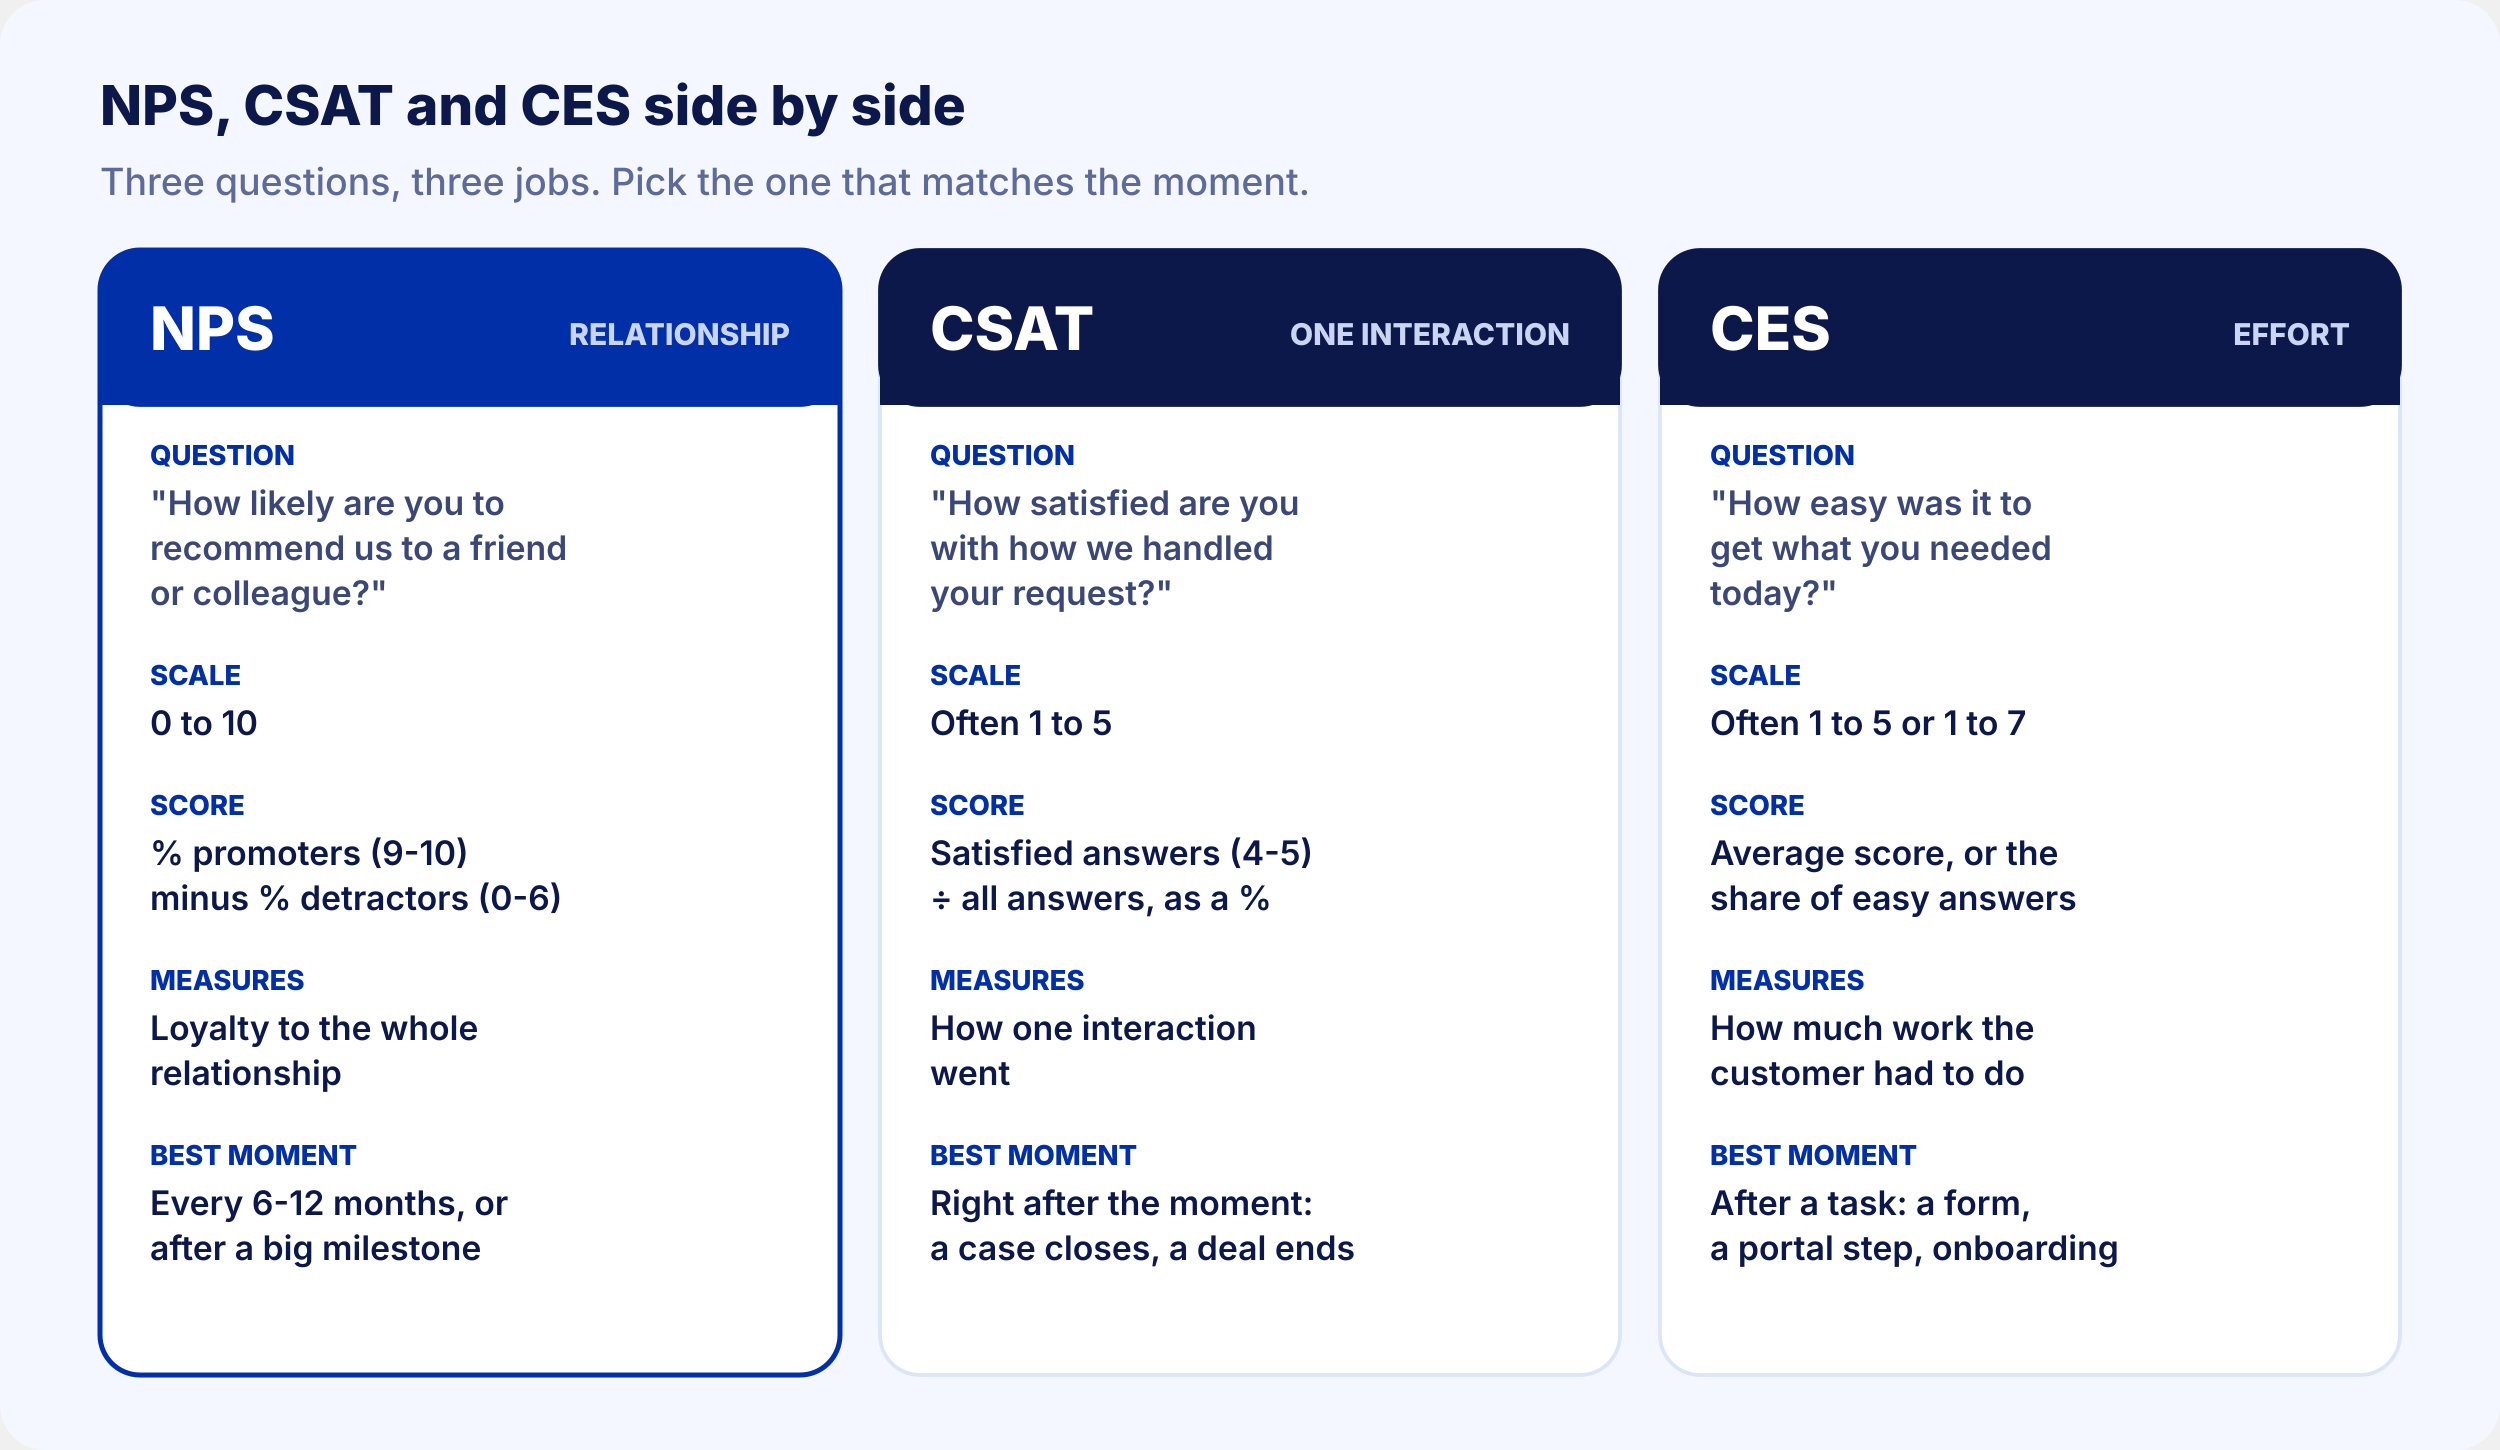
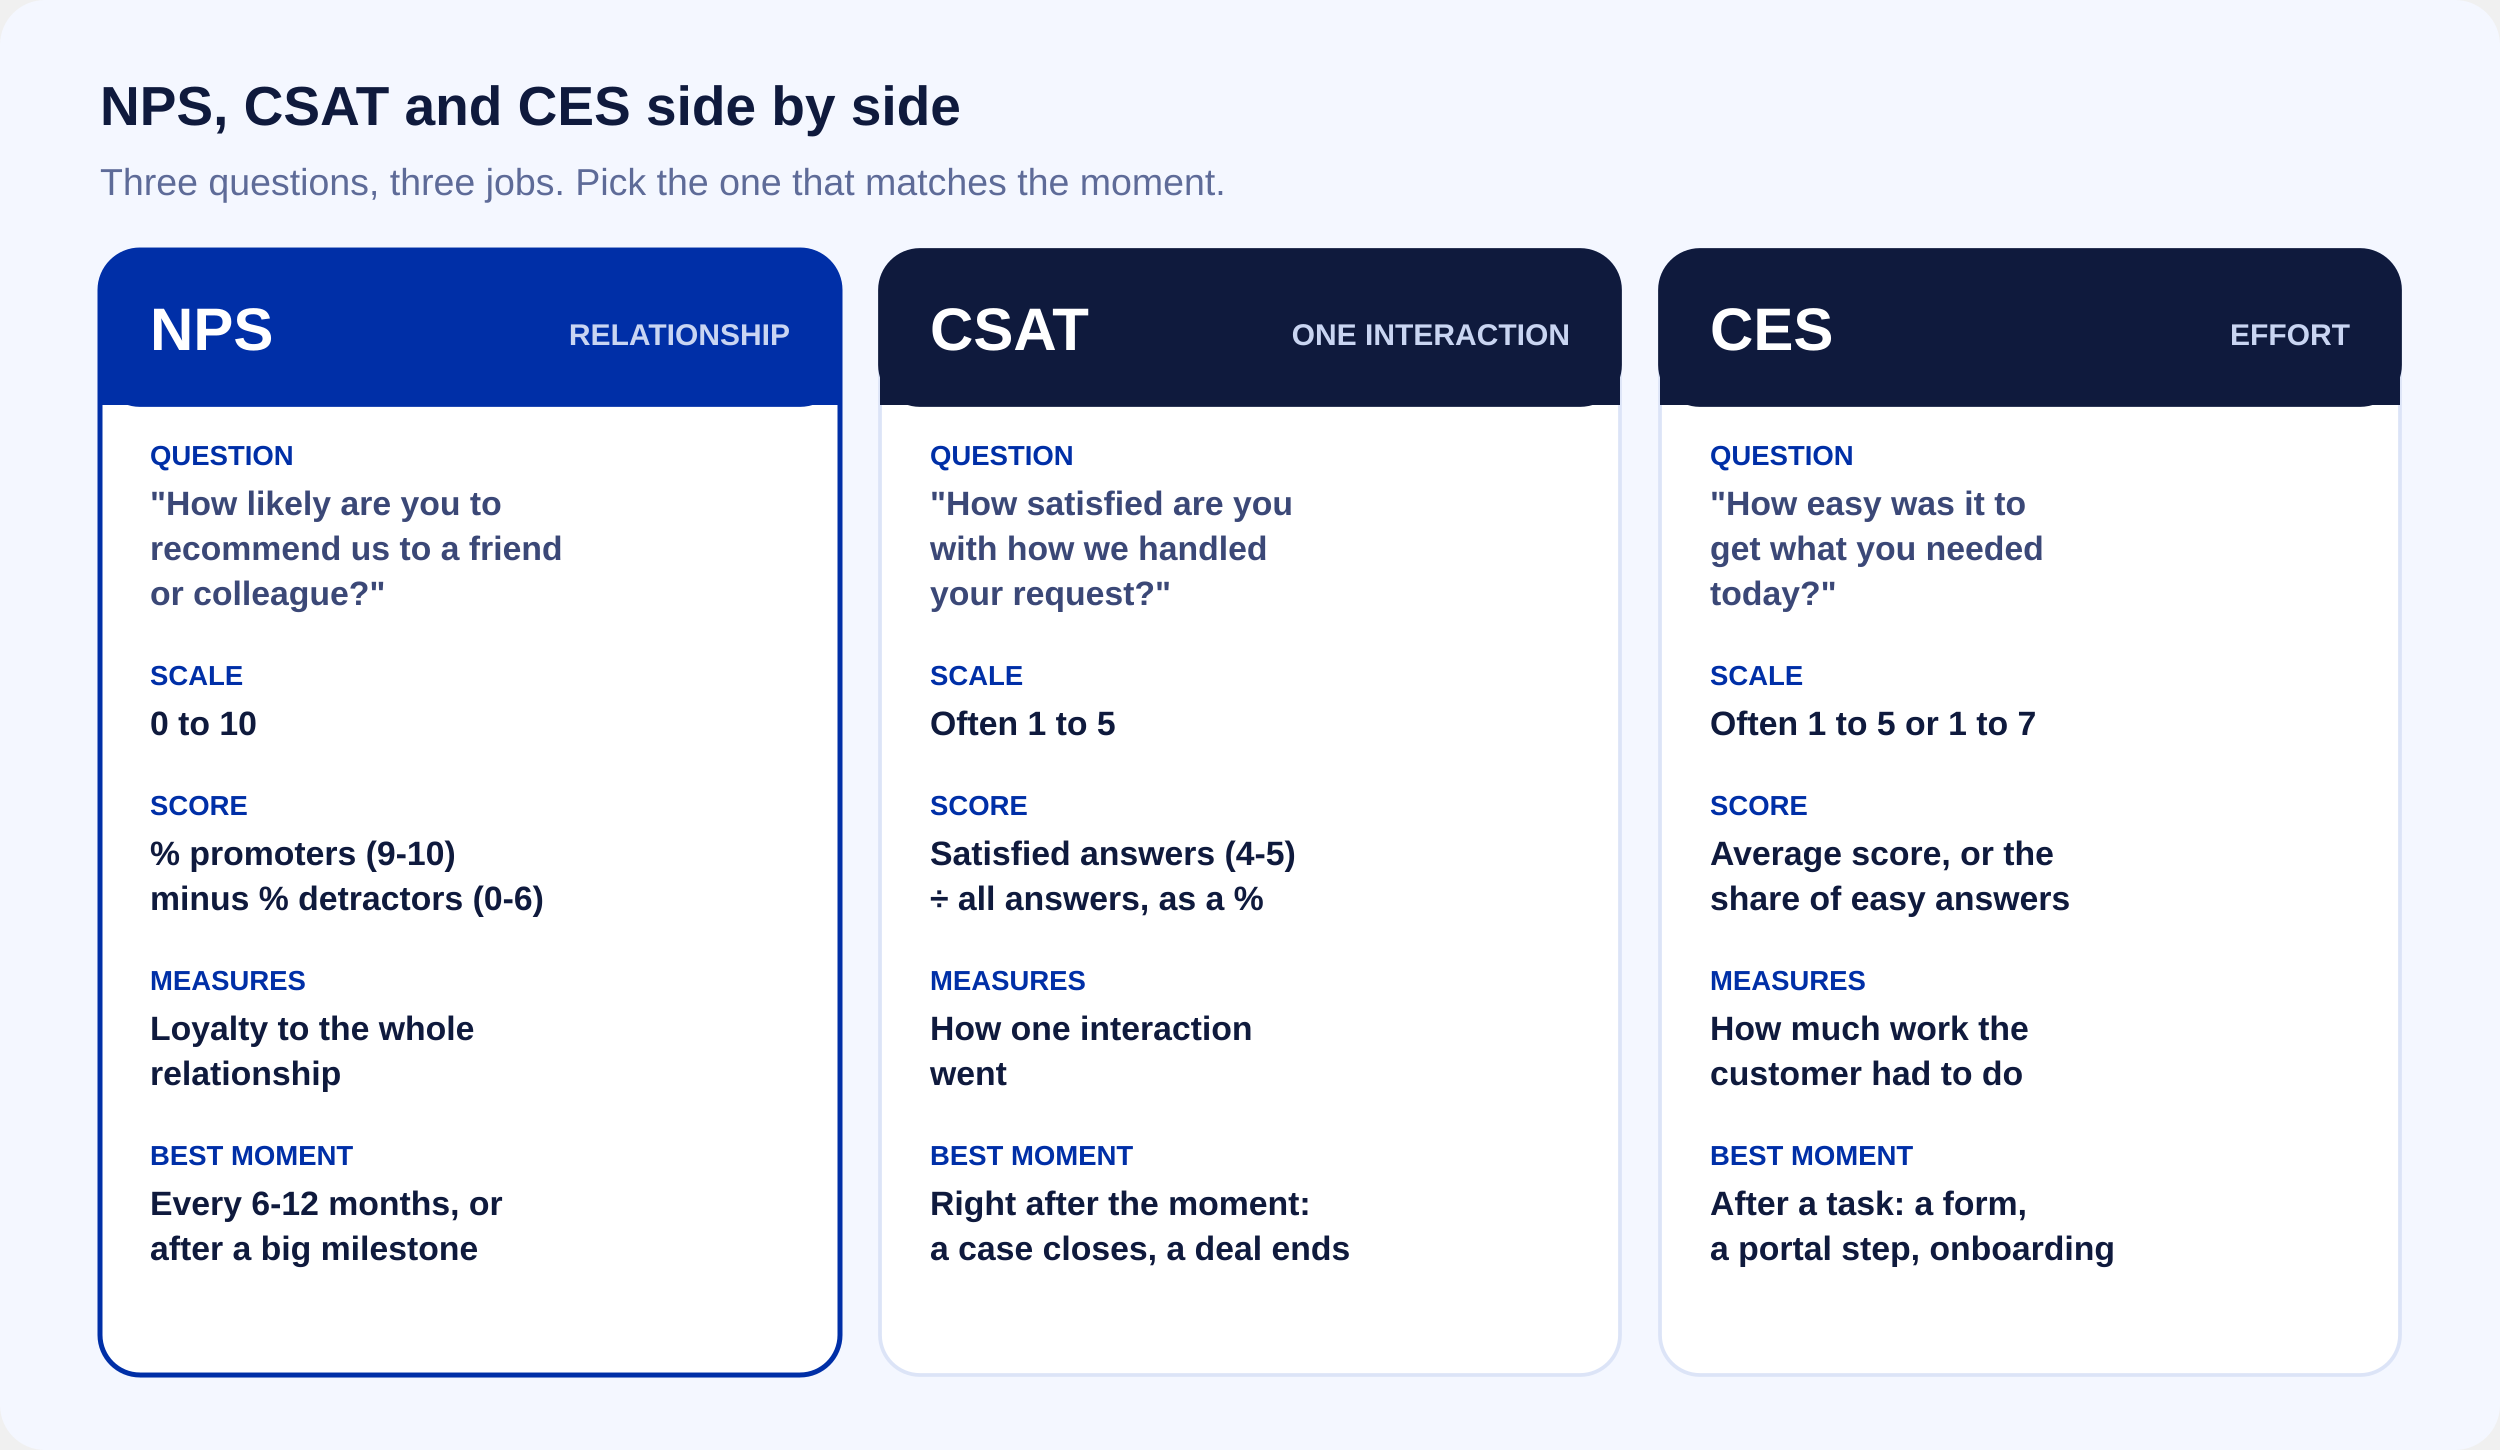
<svg xmlns="http://www.w3.org/2000/svg" viewBox="0 0 1000 580" role="img" aria-label="Comparison of NPS, CSAT and CES: the question each asks, the scale, how the score is calculated, what it measures and the best moment to send it">
  <defs>
    <marker id="ah" viewBox="0 0 10 10" refX="8" refY="5" markerWidth="7" markerHeight="7" orient="auto-start-reverse">
      <path d="M0 0L10 5L0 10z" fill="#002FA7" />
    </marker>
    <marker id="ahs" viewBox="0 0 10 10" refX="9" refY="5" markerWidth="4" markerHeight="4" orient="auto">
      <path d="M0 0L10 5L0 10z" fill="#002FA7" />
    </marker>
    <marker id="aha" viewBox="0 0 10 10" refX="8" refY="5" markerWidth="5" markerHeight="5" orient="auto-start-reverse">
      <path d="M0 0L10 5L0 10z" fill="#E9A52B" />
    </marker>
    <marker id="ahr" viewBox="0 0 10 10" refX="8" refY="5" markerWidth="6" markerHeight="6" orient="auto-start-reverse">
      <path d="M0 0L10 5L0 10z" fill="#EB5757" />
    </marker>
    <marker id="ahg" viewBox="0 0 10 10" refX="8" refY="5" markerWidth="6" markerHeight="6" orient="auto-start-reverse">
      <path d="M0 0L10 5L0 10z" fill="#23A96A" />
    </marker>
  </defs>
  <rect width="1000" height="580" rx="18" fill="#F4F7FF" />
-   <text x="40" y="50" font-size="22" font-weight="800" fill="#0C184A" text-anchor="start" font-family="Inter, Arial, sans-serif">NPS, CSAT and CES side by side</text>
-   <text x="40" y="78" font-size="15" font-weight="500" fill="#5E6B98" text-anchor="start" font-family="Inter, Arial, sans-serif">Three questions, three jobs. Pick the one that matches the moment.</text>
+   <text x="40" y="50" font-size="22" font-weight="800" fill="#0F1A3D" text-anchor="start" font-family="IBM Plex Sans, Arial, sans-serif">NPS, CSAT and CES side by side</text>
+   <text x="40" y="78" font-size="15" font-weight="500" fill="#5E6B98" text-anchor="start" font-family="IBM Plex Sans, Arial, sans-serif">Three questions, three jobs. Pick the one that matches the moment.</text>
  <rect x="40" y="100" width="296" height="450" rx="16" fill="#FFFFFF" stroke="#002FA7" stroke-width="2" />
  <rect x="40" y="100" width="296" height="62" rx="16" fill="#002FA7" stroke="#002FA7" stroke-width="1.5" />
  <rect x="40" y="140" width="296" height="22" fill="#002FA7" />
-   <text x="60" y="140" font-size="24" font-weight="800" fill="#FFFFFF" text-anchor="start" font-family="Inter, Arial, sans-serif">NPS</text>
-   <text x="316" y="138" font-size="12" font-weight="800" fill="#C9D5F2" text-anchor="end" font-family="Inter, Arial, sans-serif">RELATIONSHIP</text>
-   <text x="60" y="186" font-size="11" font-weight="800" fill="#002FA7" text-anchor="start" font-family="Inter, Arial, sans-serif">QUESTION</text>
-   <text x="60" y="206" font-size="13.5" font-weight="600" fill="#3B4877" text-anchor="start" font-family="Inter, Arial, sans-serif">"How likely are you to</text>
-   <text x="60" y="224" font-size="13.5" font-weight="600" fill="#3B4877" text-anchor="start" font-family="Inter, Arial, sans-serif">recommend us to a friend</text>
-   <text x="60" y="242" font-size="13.5" font-weight="600" fill="#3B4877" text-anchor="start" font-family="Inter, Arial, sans-serif">or colleague?"</text>
-   <text x="60" y="274" font-size="11" font-weight="800" fill="#002FA7" text-anchor="start" font-family="Inter, Arial, sans-serif">SCALE</text>
-   <text x="60" y="294" font-size="13.5" font-weight="600" fill="#0C184A" text-anchor="start" font-family="Inter, Arial, sans-serif">0 to 10</text>
-   <text x="60" y="326" font-size="11" font-weight="800" fill="#002FA7" text-anchor="start" font-family="Inter, Arial, sans-serif">SCORE</text>
-   <text x="60" y="346" font-size="13.5" font-weight="600" fill="#0C184A" text-anchor="start" font-family="Inter, Arial, sans-serif">% promoters (9-10)</text>
-   <text x="60" y="364" font-size="13.5" font-weight="600" fill="#0C184A" text-anchor="start" font-family="Inter, Arial, sans-serif">minus % detractors (0-6)</text>
-   <text x="60" y="396" font-size="11" font-weight="800" fill="#002FA7" text-anchor="start" font-family="Inter, Arial, sans-serif">MEASURES</text>
-   <text x="60" y="416" font-size="13.5" font-weight="600" fill="#0C184A" text-anchor="start" font-family="Inter, Arial, sans-serif">Loyalty to the whole</text>
-   <text x="60" y="434" font-size="13.5" font-weight="600" fill="#0C184A" text-anchor="start" font-family="Inter, Arial, sans-serif">relationship</text>
-   <text x="60" y="466" font-size="11" font-weight="800" fill="#002FA7" text-anchor="start" font-family="Inter, Arial, sans-serif">BEST MOMENT</text>
-   <text x="60" y="486" font-size="13.5" font-weight="600" fill="#0C184A" text-anchor="start" font-family="Inter, Arial, sans-serif">Every 6-12 months, or</text>
-   <text x="60" y="504" font-size="13.5" font-weight="600" fill="#0C184A" text-anchor="start" font-family="Inter, Arial, sans-serif">after a big milestone</text>
+   <text x="60" y="140" font-size="24" font-weight="800" fill="#FFFFFF" text-anchor="start" font-family="IBM Plex Sans, Arial, sans-serif">NPS</text>
+   <text x="316" y="138" font-size="12" font-weight="800" fill="#C9D5F2" text-anchor="end" font-family="IBM Plex Sans, Arial, sans-serif">RELATIONSHIP</text>
+   <text x="60" y="186" font-size="11" font-weight="800" fill="#002FA7" text-anchor="start" font-family="IBM Plex Sans, Arial, sans-serif">QUESTION</text>
+   <text x="60" y="206" font-size="13.5" font-weight="600" fill="#3B4877" text-anchor="start" font-family="IBM Plex Sans, Arial, sans-serif">"How likely are you to</text>
+   <text x="60" y="224" font-size="13.5" font-weight="600" fill="#3B4877" text-anchor="start" font-family="IBM Plex Sans, Arial, sans-serif">recommend us to a friend</text>
+   <text x="60" y="242" font-size="13.5" font-weight="600" fill="#3B4877" text-anchor="start" font-family="IBM Plex Sans, Arial, sans-serif">or colleague?"</text>
+   <text x="60" y="274" font-size="11" font-weight="800" fill="#002FA7" text-anchor="start" font-family="IBM Plex Sans, Arial, sans-serif">SCALE</text>
+   <text x="60" y="294" font-size="13.5" font-weight="600" fill="#0F1A3D" text-anchor="start" font-family="IBM Plex Sans, Arial, sans-serif">0 to 10</text>
+   <text x="60" y="326" font-size="11" font-weight="800" fill="#002FA7" text-anchor="start" font-family="IBM Plex Sans, Arial, sans-serif">SCORE</text>
+   <text x="60" y="346" font-size="13.5" font-weight="600" fill="#0F1A3D" text-anchor="start" font-family="IBM Plex Sans, Arial, sans-serif">% promoters (9-10)</text>
+   <text x="60" y="364" font-size="13.5" font-weight="600" fill="#0F1A3D" text-anchor="start" font-family="IBM Plex Sans, Arial, sans-serif">minus % detractors (0-6)</text>
+   <text x="60" y="396" font-size="11" font-weight="800" fill="#002FA7" text-anchor="start" font-family="IBM Plex Sans, Arial, sans-serif">MEASURES</text>
+   <text x="60" y="416" font-size="13.5" font-weight="600" fill="#0F1A3D" text-anchor="start" font-family="IBM Plex Sans, Arial, sans-serif">Loyalty to the whole</text>
+   <text x="60" y="434" font-size="13.5" font-weight="600" fill="#0F1A3D" text-anchor="start" font-family="IBM Plex Sans, Arial, sans-serif">relationship</text>
+   <text x="60" y="466" font-size="11" font-weight="800" fill="#002FA7" text-anchor="start" font-family="IBM Plex Sans, Arial, sans-serif">BEST MOMENT</text>
+   <text x="60" y="486" font-size="13.5" font-weight="600" fill="#0F1A3D" text-anchor="start" font-family="IBM Plex Sans, Arial, sans-serif">Every 6-12 months, or</text>
+   <text x="60" y="504" font-size="13.5" font-weight="600" fill="#0F1A3D" text-anchor="start" font-family="IBM Plex Sans, Arial, sans-serif">after a big milestone</text>
  <rect x="352" y="100" width="296" height="450" rx="16" fill="#FFFFFF" stroke="#DCE4F7" stroke-width="1.5" />
-   <rect x="352" y="100" width="296" height="62" rx="16" fill="#0C184A" stroke="#0C184A" stroke-width="1.5" />
-   <rect x="352" y="140" width="296" height="22" fill="#0C184A" />
-   <text x="372" y="140" font-size="24" font-weight="800" fill="#FFFFFF" text-anchor="start" font-family="Inter, Arial, sans-serif">CSAT</text>
-   <text x="628" y="138" font-size="12" font-weight="800" fill="#C9D5F2" text-anchor="end" font-family="Inter, Arial, sans-serif">ONE INTERACTION</text>
-   <text x="372" y="186" font-size="11" font-weight="800" fill="#002FA7" text-anchor="start" font-family="Inter, Arial, sans-serif">QUESTION</text>
-   <text x="372" y="206" font-size="13.5" font-weight="600" fill="#3B4877" text-anchor="start" font-family="Inter, Arial, sans-serif">"How satisfied are you</text>
-   <text x="372" y="224" font-size="13.5" font-weight="600" fill="#3B4877" text-anchor="start" font-family="Inter, Arial, sans-serif">with how we handled</text>
-   <text x="372" y="242" font-size="13.5" font-weight="600" fill="#3B4877" text-anchor="start" font-family="Inter, Arial, sans-serif">your request?"</text>
-   <text x="372" y="274" font-size="11" font-weight="800" fill="#002FA7" text-anchor="start" font-family="Inter, Arial, sans-serif">SCALE</text>
-   <text x="372" y="294" font-size="13.5" font-weight="600" fill="#0C184A" text-anchor="start" font-family="Inter, Arial, sans-serif">Often 1 to 5</text>
-   <text x="372" y="326" font-size="11" font-weight="800" fill="#002FA7" text-anchor="start" font-family="Inter, Arial, sans-serif">SCORE</text>
-   <text x="372" y="346" font-size="13.5" font-weight="600" fill="#0C184A" text-anchor="start" font-family="Inter, Arial, sans-serif">Satisfied answers (4-5)</text>
-   <text x="372" y="364" font-size="13.5" font-weight="600" fill="#0C184A" text-anchor="start" font-family="Inter, Arial, sans-serif">÷ all answers, as a %</text>
-   <text x="372" y="396" font-size="11" font-weight="800" fill="#002FA7" text-anchor="start" font-family="Inter, Arial, sans-serif">MEASURES</text>
-   <text x="372" y="416" font-size="13.5" font-weight="600" fill="#0C184A" text-anchor="start" font-family="Inter, Arial, sans-serif">How one interaction</text>
-   <text x="372" y="434" font-size="13.5" font-weight="600" fill="#0C184A" text-anchor="start" font-family="Inter, Arial, sans-serif">went</text>
-   <text x="372" y="466" font-size="11" font-weight="800" fill="#002FA7" text-anchor="start" font-family="Inter, Arial, sans-serif">BEST MOMENT</text>
-   <text x="372" y="486" font-size="13.5" font-weight="600" fill="#0C184A" text-anchor="start" font-family="Inter, Arial, sans-serif">Right after the moment:</text>
-   <text x="372" y="504" font-size="13.5" font-weight="600" fill="#0C184A" text-anchor="start" font-family="Inter, Arial, sans-serif">a case closes, a deal ends</text>
+   <rect x="352" y="100" width="296" height="62" rx="16" fill="#0F1A3D" stroke="#0F1A3D" stroke-width="1.5" />
+   <rect x="352" y="140" width="296" height="22" fill="#0F1A3D" />
+   <text x="372" y="140" font-size="24" font-weight="800" fill="#FFFFFF" text-anchor="start" font-family="IBM Plex Sans, Arial, sans-serif">CSAT</text>
+   <text x="628" y="138" font-size="12" font-weight="800" fill="#C9D5F2" text-anchor="end" font-family="IBM Plex Sans, Arial, sans-serif">ONE INTERACTION</text>
+   <text x="372" y="186" font-size="11" font-weight="800" fill="#002FA7" text-anchor="start" font-family="IBM Plex Sans, Arial, sans-serif">QUESTION</text>
+   <text x="372" y="206" font-size="13.5" font-weight="600" fill="#3B4877" text-anchor="start" font-family="IBM Plex Sans, Arial, sans-serif">"How satisfied are you</text>
+   <text x="372" y="224" font-size="13.5" font-weight="600" fill="#3B4877" text-anchor="start" font-family="IBM Plex Sans, Arial, sans-serif">with how we handled</text>
+   <text x="372" y="242" font-size="13.5" font-weight="600" fill="#3B4877" text-anchor="start" font-family="IBM Plex Sans, Arial, sans-serif">your request?"</text>
+   <text x="372" y="274" font-size="11" font-weight="800" fill="#002FA7" text-anchor="start" font-family="IBM Plex Sans, Arial, sans-serif">SCALE</text>
+   <text x="372" y="294" font-size="13.5" font-weight="600" fill="#0F1A3D" text-anchor="start" font-family="IBM Plex Sans, Arial, sans-serif">Often 1 to 5</text>
+   <text x="372" y="326" font-size="11" font-weight="800" fill="#002FA7" text-anchor="start" font-family="IBM Plex Sans, Arial, sans-serif">SCORE</text>
+   <text x="372" y="346" font-size="13.5" font-weight="600" fill="#0F1A3D" text-anchor="start" font-family="IBM Plex Sans, Arial, sans-serif">Satisfied answers (4-5)</text>
+   <text x="372" y="364" font-size="13.5" font-weight="600" fill="#0F1A3D" text-anchor="start" font-family="IBM Plex Sans, Arial, sans-serif">÷ all answers, as a %</text>
+   <text x="372" y="396" font-size="11" font-weight="800" fill="#002FA7" text-anchor="start" font-family="IBM Plex Sans, Arial, sans-serif">MEASURES</text>
+   <text x="372" y="416" font-size="13.5" font-weight="600" fill="#0F1A3D" text-anchor="start" font-family="IBM Plex Sans, Arial, sans-serif">How one interaction</text>
+   <text x="372" y="434" font-size="13.5" font-weight="600" fill="#0F1A3D" text-anchor="start" font-family="IBM Plex Sans, Arial, sans-serif">went</text>
+   <text x="372" y="466" font-size="11" font-weight="800" fill="#002FA7" text-anchor="start" font-family="IBM Plex Sans, Arial, sans-serif">BEST MOMENT</text>
+   <text x="372" y="486" font-size="13.5" font-weight="600" fill="#0F1A3D" text-anchor="start" font-family="IBM Plex Sans, Arial, sans-serif">Right after the moment:</text>
+   <text x="372" y="504" font-size="13.5" font-weight="600" fill="#0F1A3D" text-anchor="start" font-family="IBM Plex Sans, Arial, sans-serif">a case closes, a deal ends</text>
  <rect x="664" y="100" width="296" height="450" rx="16" fill="#FFFFFF" stroke="#DCE4F7" stroke-width="1.5" />
-   <rect x="664" y="100" width="296" height="62" rx="16" fill="#0C184A" stroke="#0C184A" stroke-width="1.5" />
-   <rect x="664" y="140" width="296" height="22" fill="#0C184A" />
-   <text x="684" y="140" font-size="24" font-weight="800" fill="#FFFFFF" text-anchor="start" font-family="Inter, Arial, sans-serif">CES</text>
-   <text x="940" y="138" font-size="12" font-weight="800" fill="#C9D5F2" text-anchor="end" font-family="Inter, Arial, sans-serif">EFFORT</text>
-   <text x="684" y="186" font-size="11" font-weight="800" fill="#002FA7" text-anchor="start" font-family="Inter, Arial, sans-serif">QUESTION</text>
-   <text x="684" y="206" font-size="13.5" font-weight="600" fill="#3B4877" text-anchor="start" font-family="Inter, Arial, sans-serif">"How easy was it to</text>
-   <text x="684" y="224" font-size="13.5" font-weight="600" fill="#3B4877" text-anchor="start" font-family="Inter, Arial, sans-serif">get what you needed</text>
-   <text x="684" y="242" font-size="13.5" font-weight="600" fill="#3B4877" text-anchor="start" font-family="Inter, Arial, sans-serif">today?"</text>
-   <text x="684" y="274" font-size="11" font-weight="800" fill="#002FA7" text-anchor="start" font-family="Inter, Arial, sans-serif">SCALE</text>
-   <text x="684" y="294" font-size="13.5" font-weight="600" fill="#0C184A" text-anchor="start" font-family="Inter, Arial, sans-serif">Often 1 to 5 or 1 to 7</text>
-   <text x="684" y="326" font-size="11" font-weight="800" fill="#002FA7" text-anchor="start" font-family="Inter, Arial, sans-serif">SCORE</text>
-   <text x="684" y="346" font-size="13.5" font-weight="600" fill="#0C184A" text-anchor="start" font-family="Inter, Arial, sans-serif">Average score, or the</text>
-   <text x="684" y="364" font-size="13.5" font-weight="600" fill="#0C184A" text-anchor="start" font-family="Inter, Arial, sans-serif">share of easy answers</text>
-   <text x="684" y="396" font-size="11" font-weight="800" fill="#002FA7" text-anchor="start" font-family="Inter, Arial, sans-serif">MEASURES</text>
-   <text x="684" y="416" font-size="13.5" font-weight="600" fill="#0C184A" text-anchor="start" font-family="Inter, Arial, sans-serif">How much work the</text>
-   <text x="684" y="434" font-size="13.5" font-weight="600" fill="#0C184A" text-anchor="start" font-family="Inter, Arial, sans-serif">customer had to do</text>
-   <text x="684" y="466" font-size="11" font-weight="800" fill="#002FA7" text-anchor="start" font-family="Inter, Arial, sans-serif">BEST MOMENT</text>
-   <text x="684" y="486" font-size="13.5" font-weight="600" fill="#0C184A" text-anchor="start" font-family="Inter, Arial, sans-serif">After a task: a form,</text>
-   <text x="684" y="504" font-size="13.5" font-weight="600" fill="#0C184A" text-anchor="start" font-family="Inter, Arial, sans-serif">a portal step, onboarding</text>
+   <rect x="664" y="100" width="296" height="62" rx="16" fill="#0F1A3D" stroke="#0F1A3D" stroke-width="1.5" />
+   <rect x="664" y="140" width="296" height="22" fill="#0F1A3D" />
+   <text x="684" y="140" font-size="24" font-weight="800" fill="#FFFFFF" text-anchor="start" font-family="IBM Plex Sans, Arial, sans-serif">CES</text>
+   <text x="940" y="138" font-size="12" font-weight="800" fill="#C9D5F2" text-anchor="end" font-family="IBM Plex Sans, Arial, sans-serif">EFFORT</text>
+   <text x="684" y="186" font-size="11" font-weight="800" fill="#002FA7" text-anchor="start" font-family="IBM Plex Sans, Arial, sans-serif">QUESTION</text>
+   <text x="684" y="206" font-size="13.5" font-weight="600" fill="#3B4877" text-anchor="start" font-family="IBM Plex Sans, Arial, sans-serif">"How easy was it to</text>
+   <text x="684" y="224" font-size="13.5" font-weight="600" fill="#3B4877" text-anchor="start" font-family="IBM Plex Sans, Arial, sans-serif">get what you needed</text>
+   <text x="684" y="242" font-size="13.5" font-weight="600" fill="#3B4877" text-anchor="start" font-family="IBM Plex Sans, Arial, sans-serif">today?"</text>
+   <text x="684" y="274" font-size="11" font-weight="800" fill="#002FA7" text-anchor="start" font-family="IBM Plex Sans, Arial, sans-serif">SCALE</text>
+   <text x="684" y="294" font-size="13.5" font-weight="600" fill="#0F1A3D" text-anchor="start" font-family="IBM Plex Sans, Arial, sans-serif">Often 1 to 5 or 1 to 7</text>
+   <text x="684" y="326" font-size="11" font-weight="800" fill="#002FA7" text-anchor="start" font-family="IBM Plex Sans, Arial, sans-serif">SCORE</text>
+   <text x="684" y="346" font-size="13.5" font-weight="600" fill="#0F1A3D" text-anchor="start" font-family="IBM Plex Sans, Arial, sans-serif">Average score, or the</text>
+   <text x="684" y="364" font-size="13.5" font-weight="600" fill="#0F1A3D" text-anchor="start" font-family="IBM Plex Sans, Arial, sans-serif">share of easy answers</text>
+   <text x="684" y="396" font-size="11" font-weight="800" fill="#002FA7" text-anchor="start" font-family="IBM Plex Sans, Arial, sans-serif">MEASURES</text>
+   <text x="684" y="416" font-size="13.5" font-weight="600" fill="#0F1A3D" text-anchor="start" font-family="IBM Plex Sans, Arial, sans-serif">How much work the</text>
+   <text x="684" y="434" font-size="13.5" font-weight="600" fill="#0F1A3D" text-anchor="start" font-family="IBM Plex Sans, Arial, sans-serif">customer had to do</text>
+   <text x="684" y="466" font-size="11" font-weight="800" fill="#002FA7" text-anchor="start" font-family="IBM Plex Sans, Arial, sans-serif">BEST MOMENT</text>
+   <text x="684" y="486" font-size="13.5" font-weight="600" fill="#0F1A3D" text-anchor="start" font-family="IBM Plex Sans, Arial, sans-serif">After a task: a form,</text>
+   <text x="684" y="504" font-size="13.5" font-weight="600" fill="#0F1A3D" text-anchor="start" font-family="IBM Plex Sans, Arial, sans-serif">a portal step, onboarding</text>
</svg>
